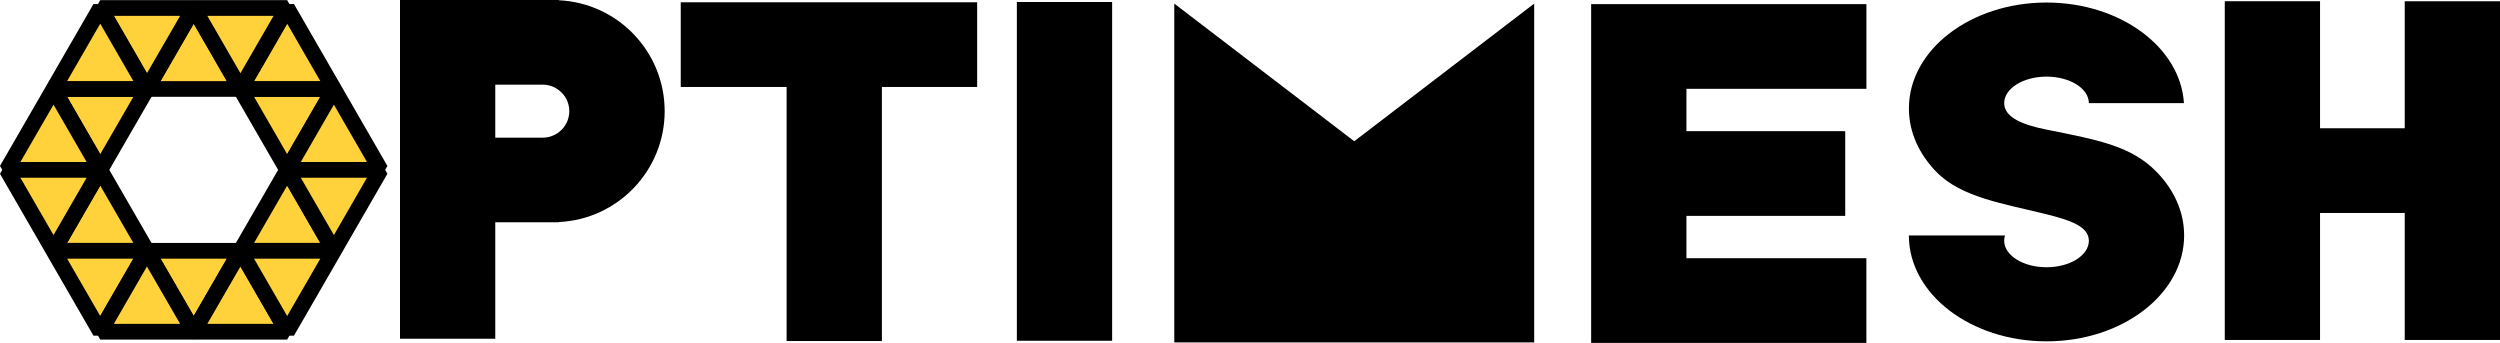
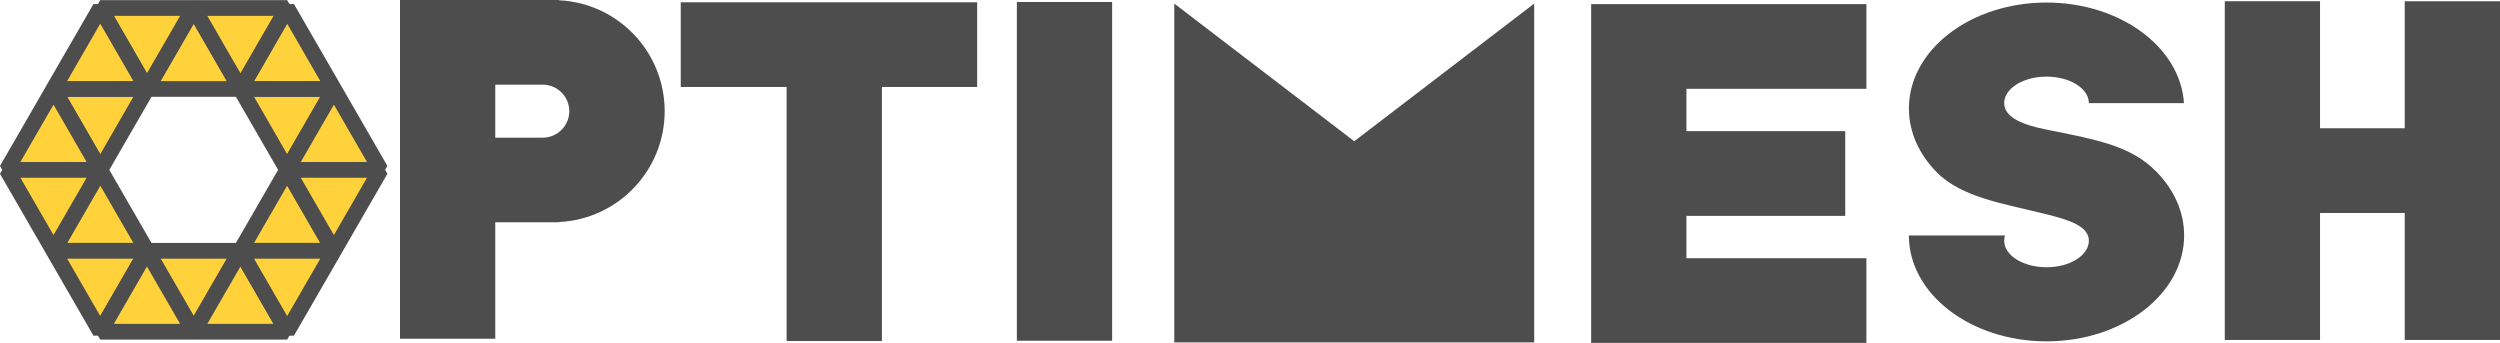
- <svg xmlns="http://www.w3.org/2000/svg" viewBox="-5 0 68.906 9.451" id="svg52" width="68.906" height="9.451">
-   <style id="style2">polygon{fill:none;stroke:#000;stroke-width:2%}</style>
-   <path id="polygon4" fill="#ffd23b" stroke="#000" stroke-width=".433" stroke-linejoin="bevel" d="M4.203 2.451H1.627l1.288 2.231z" />
-   <path id="polygon8" fill="#ffd23b" stroke="#000" stroke-width=".433" stroke-linejoin="bevel" d="M5.49 4.682l-1.287-2.23-1.288 2.23z" />
-   <path id="polygon10" fill="#ffd23b" stroke="#000" stroke-width=".433" stroke-linejoin="bevel" d="M2.915.22l1.288 2.231H1.627z" />
-   <path id="polygon12" fill="#ffd23b" stroke="#000" stroke-width=".433" stroke-linejoin="bevel" d="M.339.22L-.95 2.452h2.576z" />
-   <path id="polygon16" fill="#ffd23b" stroke="#000" stroke-width=".433" stroke-linejoin="bevel" d="M2.915.22H.339l1.288 2.231z" />
-   <path id="polygon18" fill="#ffd23b" stroke="#000" stroke-width=".433" stroke-linejoin="bevel" d="M-2.237.22H.34L-.95 2.452z" />
-   <path id="polygon20" fill="#ffd23b" stroke="#000" stroke-width=".433" stroke-linejoin="bevel" d="M-3.525 2.451l1.288 2.231 1.288-2.23z" />
-   <path id="polygon24" fill="#ffd23b" stroke="#000" stroke-width=".433" stroke-linejoin="bevel" d="M-2.237.22l-1.288 2.231h2.576z" />
-   <path id="polygon26" fill="#ffd23b" stroke="#000" stroke-width=".433" stroke-linejoin="bevel" d="M-4.813 4.682l1.288-2.23 1.288 2.23z" />
-   <path id="polygon28" fill="#ffd23b" stroke="#000" stroke-width=".433" stroke-linejoin="bevel" d="M-3.525 6.913h2.576l-1.288-2.23z" />
-   <path id="polygon32" fill="#ffd23b" stroke="#000" stroke-width=".433" stroke-linejoin="bevel" d="M-4.813 4.682l1.288 2.23 1.288-2.23z" />
-   <path id="polygon34" fill="#ffd23b" stroke="#000" stroke-width=".433" stroke-linejoin="bevel" d="M-2.237 9.143l-1.288-2.23h2.576z" />
-   <path id="polygon36" fill="#ffd23b" stroke="#000" stroke-width=".433" stroke-linejoin="bevel" d="M.339 9.143l1.288-2.23H-.95z" />
-   <path id="polygon40" fill="#ffd23b" stroke="#000" stroke-width=".433" stroke-linejoin="bevel" d="M-2.237 9.143H.34L-.95 6.913z" />
-   <path id="polygon42" fill="#ffd23b" stroke="#000" stroke-width=".433" stroke-linejoin="bevel" d="M2.915 9.143H.339l1.288-2.23z" />
-   <path id="polygon44" fill="#ffd23b" stroke="#000" stroke-width=".433" stroke-linejoin="bevel" d="M4.203 6.913l-1.288-2.23-1.288 2.23z" />
-   <path id="polygon48" fill="#ffd23b" stroke="#000" stroke-width=".433" stroke-linejoin="bevel" d="M2.915 9.143l1.288-2.23H1.627z" />
-   <path id="polygon50" fill="#ffd23b" stroke="#000" stroke-width=".433" stroke-linejoin="bevel" d="M5.49 4.682l-1.287 2.23-1.288-2.23z" />
-   <flowRoot xml:space="preserve" id="flowRoot930" style="line-height:0%;-inkscape-font-specification:'Commando Bold'" transform="translate(-4.661 .352)" font-style="normal" font-variant="normal" font-weight="700" font-stretch="normal" font-size="5.333" font-family="Commando" letter-spacing="0" word-spacing="0" fill="#000" fill-opacity="1" stroke="none" stroke-width="1" stroke-linecap="butt" stroke-linejoin="miter" stroke-opacity="1">
-     <flowRegion id="flowRegion932">
-       <path id="rect934" d="M11.844-2.403h7.875v6.438h-7.875z" />
-     </flowRegion>
-     <flowPara id="flowPara936" />
-   </flowRoot>
-   <path d="M10.402 3.644a.723.723 0 0 1-.438.15H8.651v-1.46h1.313c.165 0 .316.057.438.15a.726.726 0 0 1 0 1.16zm0-3.637V0H6.025v9.337h2.626v-3.21h1.751V6.12a3.061 3.061 0 0 0 2.918-3.056A3.061 3.061 0 0 0 10.402.007" id="path1125" stroke-width=".015" />
-   <path d="M21.933.063h-8.17v2.334h2.918V9.4h2.626V2.397h2.626V.063" id="path1133" stroke-width=".015" />
-   <path d="M25.653 9.392h-2.626V.055h2.626v9.337" id="path1161" stroke-width=".015" />
-   <path d="M37.286 9.437h-9.92V.099l4.96 3.794 4.96-3.794v9.338" id="path1119" stroke-width=".015" />
-   <path d="M46.443 2.448V.114h-7.587v9.337h7.586V7.117h-4.96V5.95h4.377V3.615h-4.377V2.448h4.96" id="path1103" stroke-width=".015" />
-   <path d="M54.442 4.739c-.692-.709-1.576-.875-3.035-1.167-.632-.126-1.167-.327-1.167-.73 0-.402.522-.73 1.167-.73s1.167.328 1.167.73h2.621C55.097 1.3 53.438.07 51.407.07c-2.095 0-3.793 1.307-3.793 2.918 0 .657.282 1.263.758 1.751.692.709 1.868.875 3.035 1.167.625.157 1.167.327 1.167.73 0 .402-.522.73-1.167.73s-1.167-.328-1.167-.73c0-.05.008-.1.023-.146h-2.65c0 1.611 1.7 2.918 3.794 2.918 2.095 0 3.793-1.307 3.793-2.918 0-.657-.282-1.263-.758-1.751" id="path1131" stroke-width=".015" />
-   <path d="M61.28.034v3.501h-2.334V.034H56.32V9.37h2.626V5.87h2.334v3.5h2.626V.035H61.28" id="path1109" stroke-width=".015" />
+ <svg xmlns="http://www.w3.org/2000/svg" viewBox="-5 0 68.906 9.451" id="svg52" width="68.906" height="9.451" version="1.1">
+   <style id="style2" />
+   <path id="polygon4" fill="#ffd23b" stroke="#000" stroke-width=".433" stroke-linejoin="bevel" d="M4.203 2.451H1.627l1.288 2.231z" style="stroke:#4d4d4d;stroke-opacity:1" />
+   <path id="polygon8" fill="#ffd23b" stroke="#000" stroke-width=".433" stroke-linejoin="bevel" d="m5.49 4.682-1.287-2.23-1.288 2.23z" style="stroke:#4d4d4d;stroke-opacity:1" />
+   <path id="polygon10" fill="#ffd23b" stroke="#000" stroke-width=".433" stroke-linejoin="bevel" d="m2.915.22 1.288 2.231H1.627z" style="stroke:#4d4d4d;stroke-opacity:1" />
+   <path id="polygon12" fill="#ffd23b" stroke="#000" stroke-width=".433" stroke-linejoin="bevel" d="M.339.22-.95 2.452h2.576z" style="stroke:#4d4d4d;stroke-opacity:1" />
+   <path id="polygon16" fill="#ffd23b" stroke="#000" stroke-width=".433" stroke-linejoin="bevel" d="M2.915.22H.339l1.288 2.231z" style="stroke:#4d4d4d;stroke-opacity:1" />
+   <path id="polygon18" fill="#ffd23b" stroke="#000" stroke-width=".433" stroke-linejoin="bevel" d="M-2.237.22H.34L-.95 2.452z" style="stroke:#4d4d4d;stroke-opacity:1" />
+   <path id="polygon20" fill="#ffd23b" stroke="#000" stroke-width=".433" stroke-linejoin="bevel" d="m-3.525 2.451 1.288 2.231 1.288-2.23z" style="stroke:#4d4d4d;stroke-opacity:1" />
+   <path id="polygon24" fill="#ffd23b" stroke="#000" stroke-width=".433" stroke-linejoin="bevel" d="m-2.237.22-1.288 2.231h2.576z" style="stroke:#4d4d4d;stroke-opacity:1" />
+   <path id="polygon26" fill="#ffd23b" stroke="#000" stroke-width=".433" stroke-linejoin="bevel" d="m-4.813 4.682 1.288-2.23 1.288 2.23z" style="stroke:#4d4d4d;stroke-opacity:1" />
+   <path id="polygon28" fill="#ffd23b" stroke="#000" stroke-width=".433" stroke-linejoin="bevel" d="M-3.525 6.913h2.576l-1.288-2.23z" style="stroke:#4d4d4d;stroke-opacity:1" />
+   <path id="polygon32" fill="#ffd23b" stroke="#000" stroke-width=".433" stroke-linejoin="bevel" d="m-4.813 4.682 1.288 2.23 1.288-2.23z" style="stroke:#4d4d4d;stroke-opacity:1" />
+   <path id="polygon34" fill="#ffd23b" stroke="#000" stroke-width=".433" stroke-linejoin="bevel" d="m-2.237 9.143-1.288-2.23h2.576z" style="stroke:#4d4d4d;stroke-opacity:1" />
+   <path id="polygon36" fill="#ffd23b" stroke="#000" stroke-width=".433" stroke-linejoin="bevel" d="m.339 9.143 1.288-2.23H-.95z" style="stroke:#4d4d4d;stroke-opacity:1" />
+   <path id="polygon40" fill="#ffd23b" stroke="#000" stroke-width=".433" stroke-linejoin="bevel" d="M-2.237 9.143H.34l-1.29-2.23z" style="stroke:#4d4d4d;stroke-opacity:1" />
+   <path id="polygon42" fill="#ffd23b" stroke="#000" stroke-width=".433" stroke-linejoin="bevel" d="M2.915 9.143H.339l1.288-2.23z" style="stroke:#4d4d4d;stroke-opacity:1" />
+   <path id="polygon44" fill="#ffd23b" stroke="#000" stroke-width=".433" stroke-linejoin="bevel" d="m4.203 6.913-1.288-2.23-1.288 2.23z" style="stroke:#4d4d4d;stroke-opacity:1" />
+   <path id="polygon48" fill="#ffd23b" stroke="#000" stroke-width=".433" stroke-linejoin="bevel" d="m2.915 9.143 1.288-2.23H1.627z" style="stroke:#4d4d4d;stroke-opacity:1" />
+   <path id="polygon50" fill="#ffd23b" stroke="#000" stroke-width=".433" stroke-linejoin="bevel" d="m5.49 4.682-1.287 2.23-1.288-2.23z" style="stroke:#4d4d4d;stroke-opacity:1" />
+   <path d="M10.402 3.644a.723.723 0 0 1-.438.15H8.651v-1.46h1.313a.72.72 0 0 1 .438.15.726.726 0 0 1 0 1.16zm0-3.637V0H6.025v9.337h2.626v-3.21h1.751V6.12a3.061 3.061 0 0 0 2.918-3.056A3.061 3.061 0 0 0 10.402.007" id="path1125" stroke-width=".015" style="fill:#4d4d4d" />
+   <path d="M21.933.063h-8.17v2.334h2.918V9.4h2.626V2.397h2.626V.063" id="path1133" stroke-width=".015" style="fill:#4d4d4d" />
+   <path d="M25.653 9.392h-2.626V.055h2.626v9.337" id="path1161" stroke-width=".015" style="fill:#4d4d4d" />
+   <path d="M37.286 9.437h-9.92V.099l4.96 3.794 4.96-3.794v9.338" id="path1119" stroke-width=".015" style="fill:#4d4d4d" />
+   <path d="M46.443 2.448V.114h-7.587v9.337h7.586V7.117h-4.96V5.95h4.377V3.615h-4.377V2.448h4.96" id="path1103" stroke-width=".015" style="fill:#4d4d4d" />
+   <path d="M54.442 4.739c-.692-.709-1.576-.875-3.035-1.167-.632-.126-1.167-.327-1.167-.73 0-.402.522-.73 1.167-.73s1.167.328 1.167.73h2.621C55.097 1.3 53.438.07 51.407.07c-2.095 0-3.793 1.307-3.793 2.918 0 .657.282 1.263.758 1.751.692.709 1.868.875 3.035 1.167.625.157 1.167.327 1.167.73 0 .402-.522.73-1.167.73s-1.167-.328-1.167-.73c0-.05.008-.1.023-.146h-2.65c0 1.611 1.7 2.918 3.794 2.918 2.095 0 3.793-1.307 3.793-2.918 0-.657-.282-1.263-.758-1.751" id="path1131" stroke-width=".015" style="fill:#4d4d4d" />
+   <path d="M61.28.034v3.501h-2.334V.034H56.32V9.37h2.626v-3.5h2.334v3.5h2.626V.035H61.28" id="path1109" stroke-width=".015" style="fill:#4d4d4d" />
</svg>
